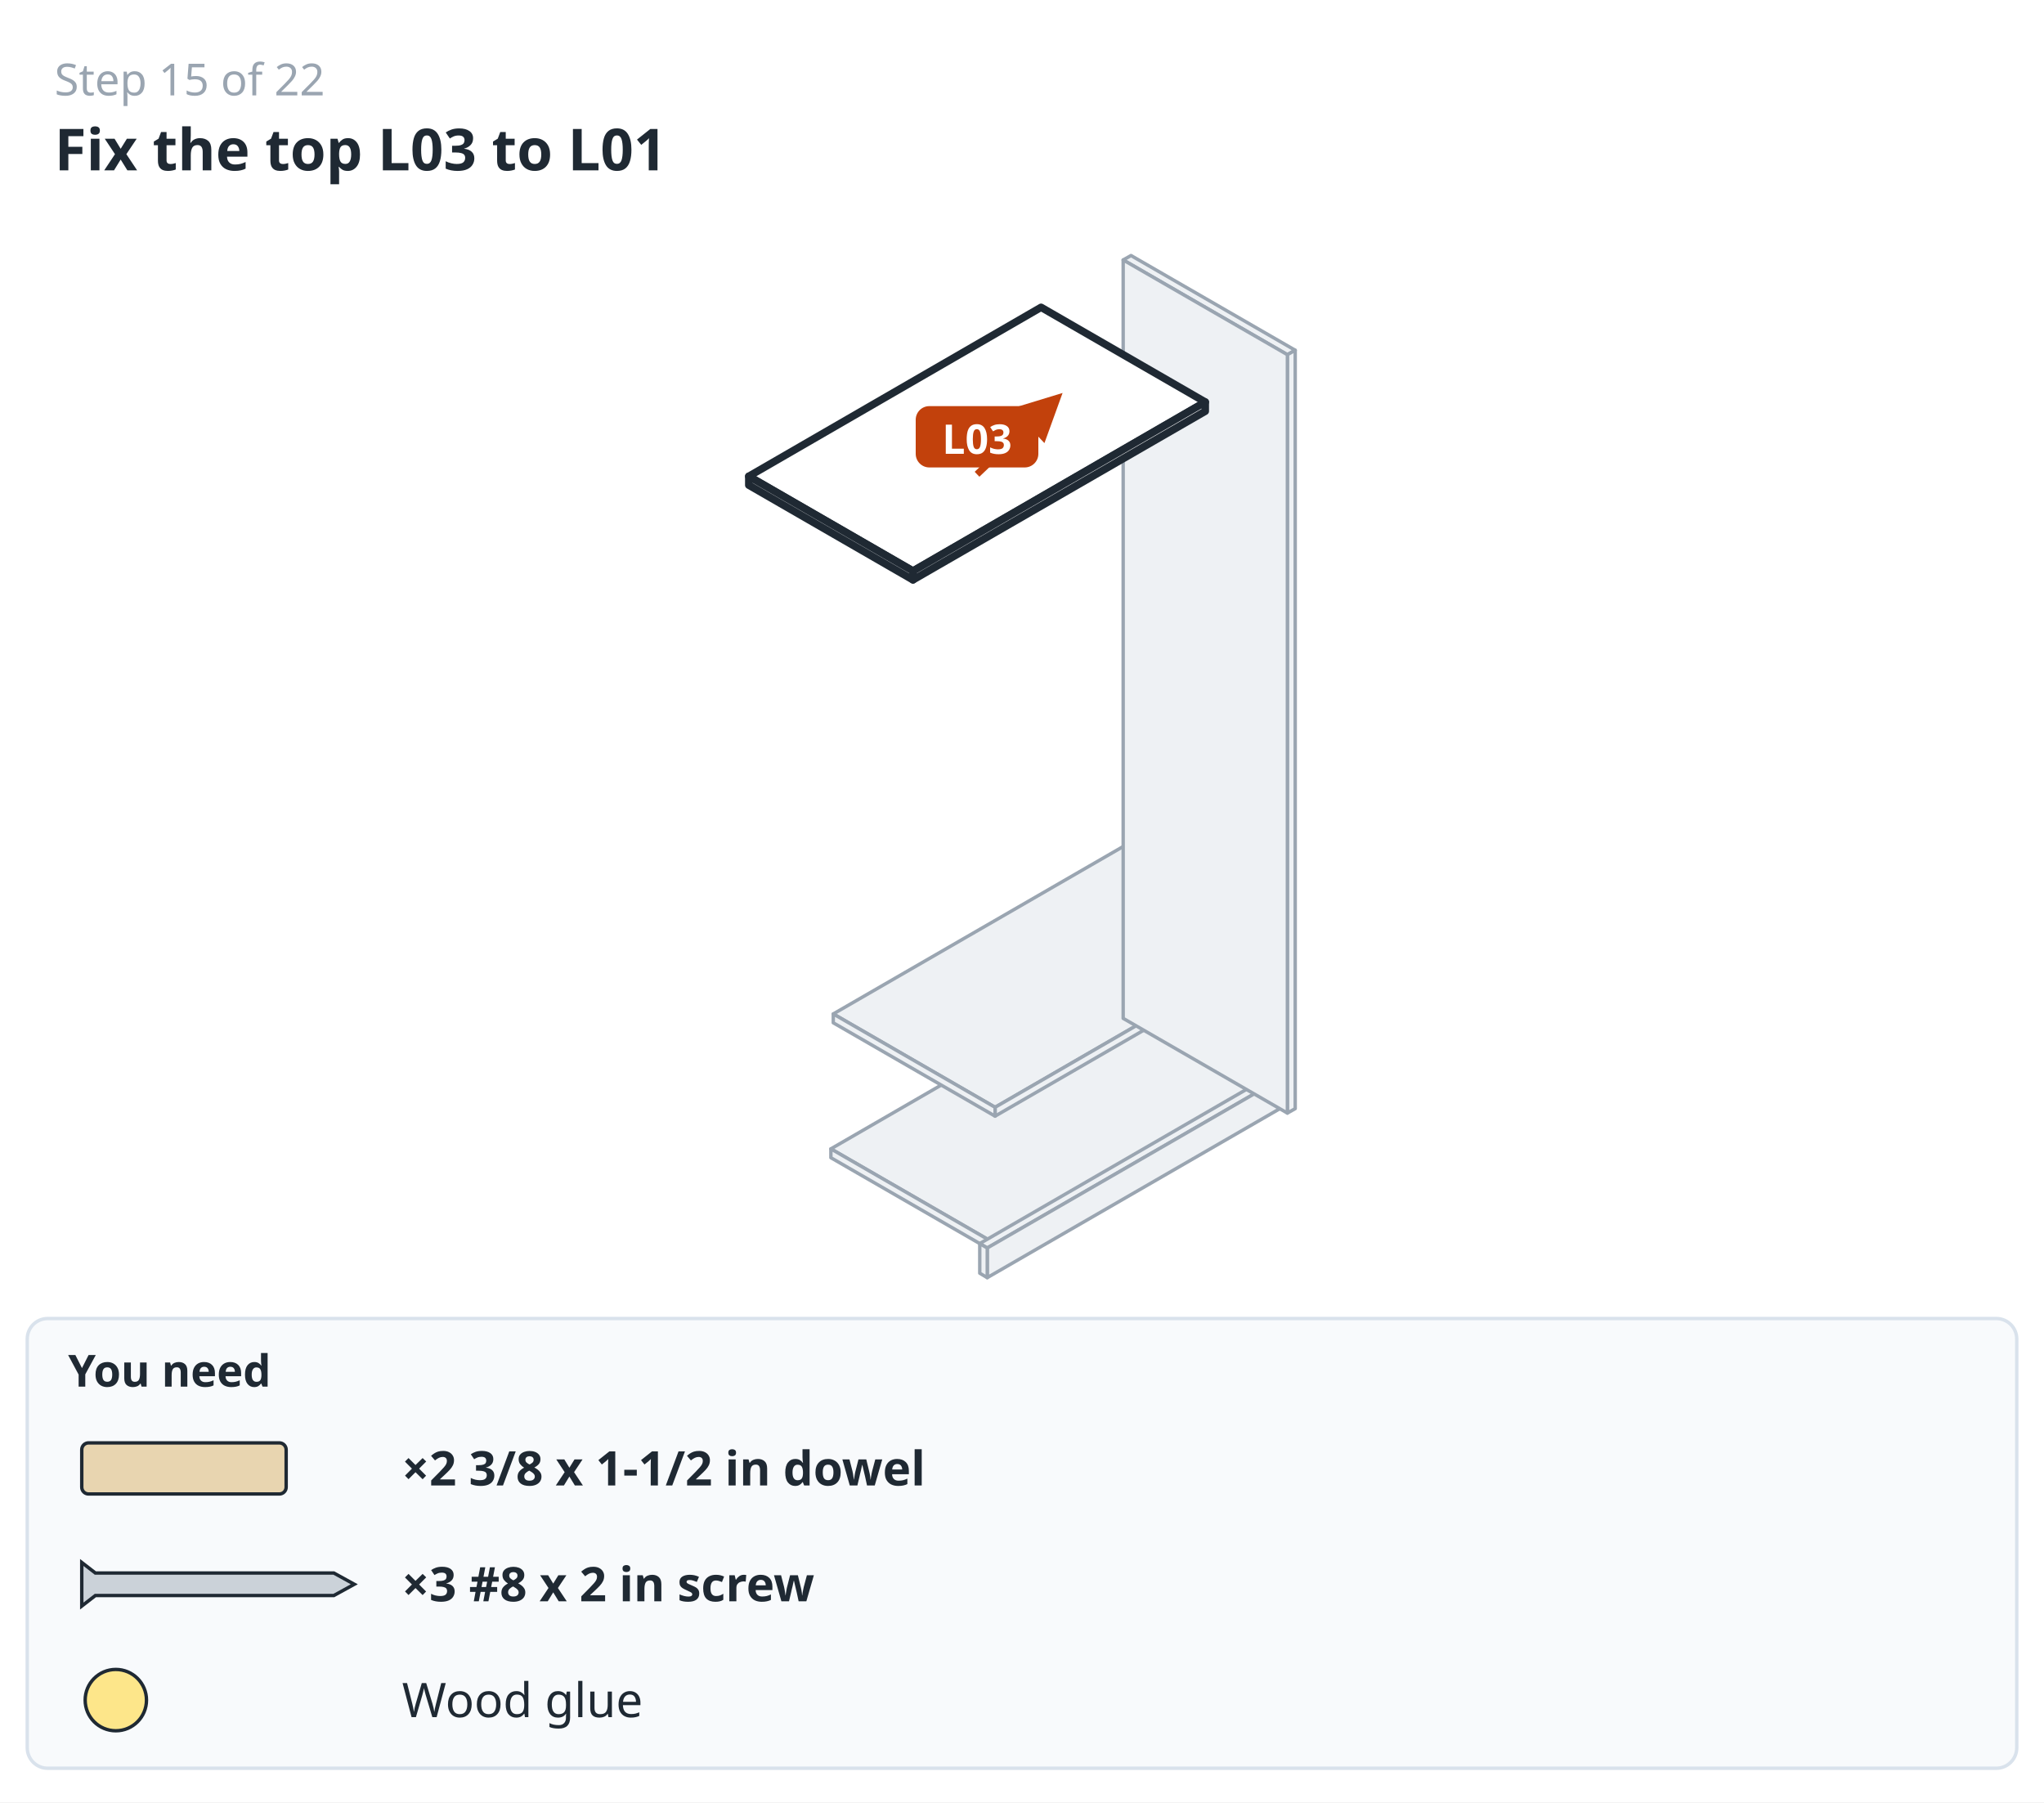
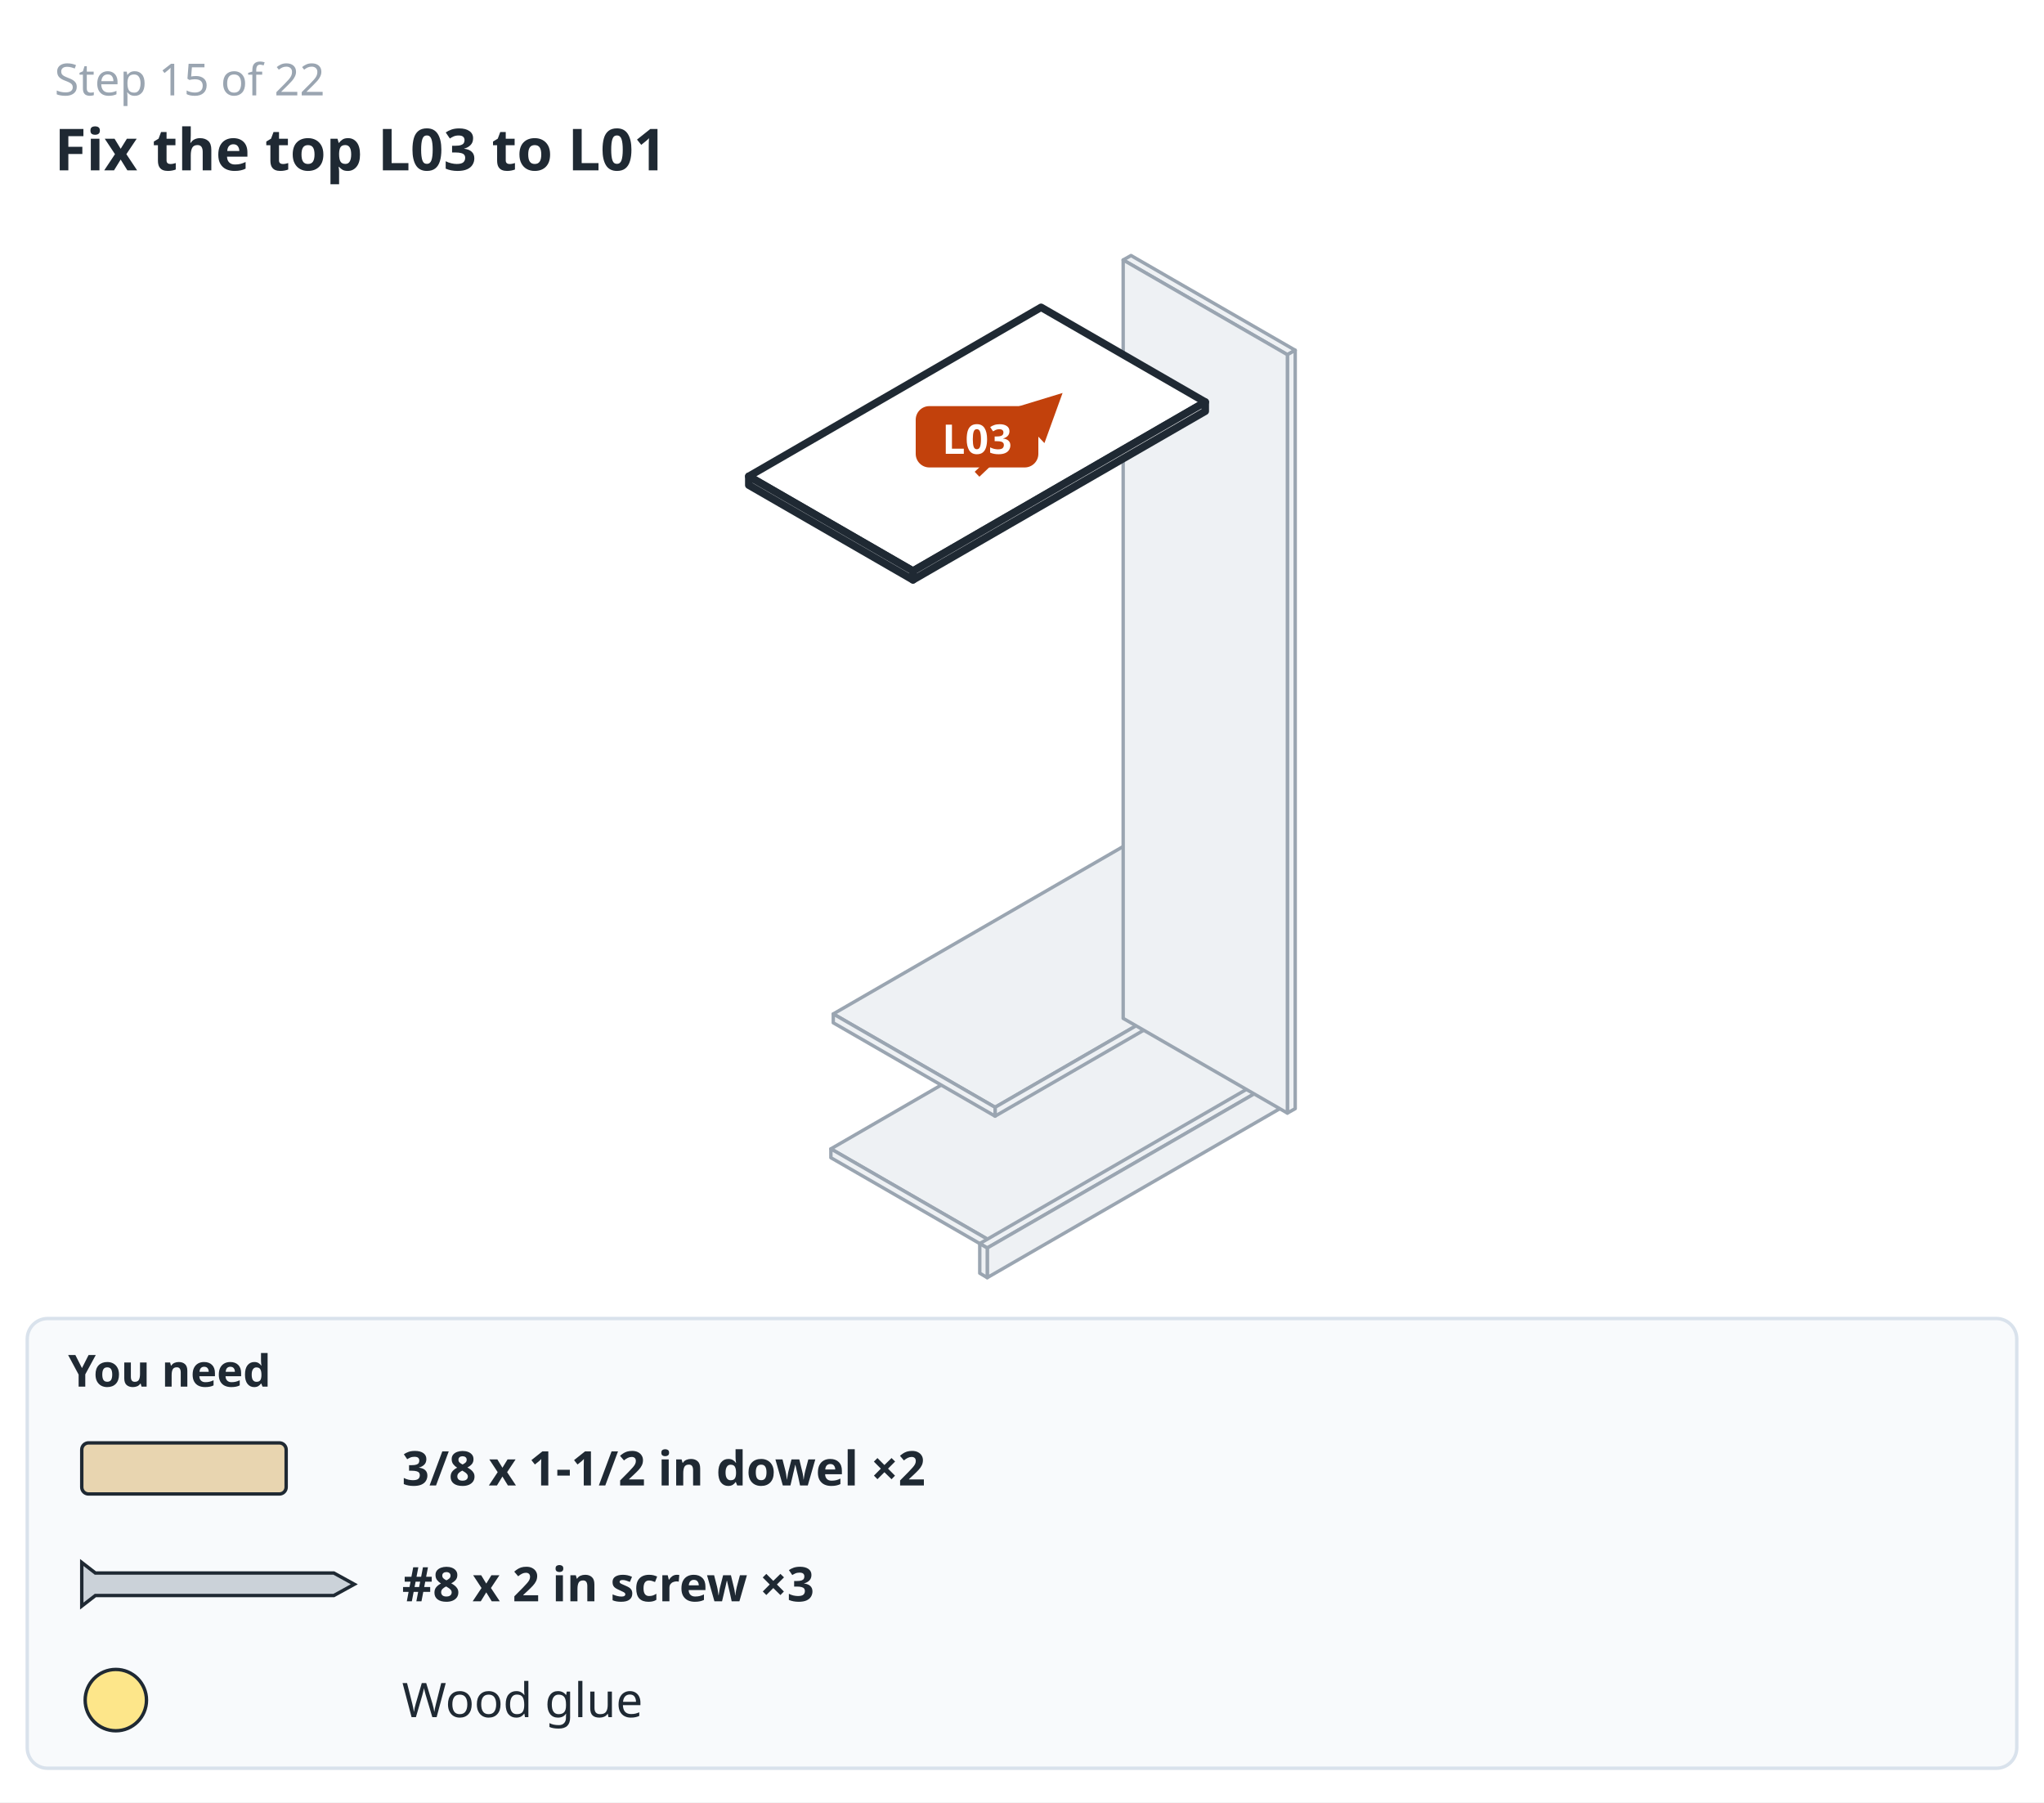
<svg xmlns="http://www.w3.org/2000/svg" viewBox="0 0 600 529" width="600" height="529" role="img" font-family="system-ui, sans-serif">
  <rect width="100%" height="100%" fill="#fff" />
  <defs>
    <marker id="arrow" viewBox="0 0 10 10" refX="9" refY="5" markerWidth="7" markerHeight="7" orient="auto">
      <path d="M0,0 L10,5 L0,10 z" fill="#c2410c" />
    </marker>
  </defs>
  <text x="16.0" y="28.0" font-size="13" font-weight="normal" fill="#9aa5b1" text-anchor="start">Step 15 of 22</text>
  <text x="16.0" y="50.0" font-size="17" font-weight="bold" fill="#1f2933" text-anchor="start">Fix the top L03 to L01</text>
  <g class="part done" data-part="L04">
    <polygon points="329.7,287.6 243.9,337.2 292.1,365.0 377.9,315.4" fill="#eef1f4" stroke="#9aa5b1" stroke-width="1" stroke-linejoin="round" />
    <polygon points="377.9,318.0 292.1,367.6 292.1,365.0 377.9,315.4" fill="#eef1f4" stroke="#9aa5b1" stroke-width="1" stroke-linejoin="round" />
    <polygon points="243.9,339.8 292.1,367.6 292.1,365.0 243.9,337.2" fill="#eef1f4" stroke="#9aa5b1" stroke-width="1" stroke-linejoin="round" />
  </g>
  <g class="part done" data-part="L05">
    <polygon points="373.4,315.4 287.6,365.0 289.8,366.3 375.7,316.7" fill="#eef1f4" stroke="#9aa5b1" stroke-width="1" stroke-linejoin="round" />
    <polygon points="375.7,325.4 289.8,375.0 289.8,366.3 375.7,316.7" fill="#eef1f4" stroke="#9aa5b1" stroke-width="1" stroke-linejoin="round" />
    <polygon points="287.6,373.7 289.8,375.0 289.8,366.3 287.6,365.0" fill="#eef1f4" stroke="#9aa5b1" stroke-width="1" stroke-linejoin="round" />
  </g>
  <g class="part done" data-part="L07">
    <polygon points="330.5,248.0 244.6,297.6 292.1,325.0 377.9,275.4" fill="#eef1f4" stroke="#9aa5b1" stroke-width="1" stroke-linejoin="round" />
    <polygon points="377.9,278.0 292.1,327.6 292.1,325.0 377.9,275.4" fill="#eef1f4" stroke="#9aa5b1" stroke-width="1" stroke-linejoin="round" />
    <polygon points="244.6,300.2 292.1,327.6 292.1,325.0 244.6,297.6" fill="#eef1f4" stroke="#9aa5b1" stroke-width="1" stroke-linejoin="round" />
  </g>
  <g class="part done" data-part="L01">
    <polygon points="332.0,75.0 329.7,76.3 377.9,104.1 380.2,102.8" fill="#eef1f4" stroke="#9aa5b1" stroke-width="1" stroke-linejoin="round" />
    <polygon points="380.2,325.4 377.9,326.7 377.9,104.1 380.2,102.8" fill="#eef1f4" stroke="#9aa5b1" stroke-width="1" stroke-linejoin="round" />
    <polygon points="329.7,298.9 377.9,326.7 377.9,104.1 329.7,76.3" fill="#eef1f4" stroke="#9aa5b1" stroke-width="1" stroke-linejoin="round" />
  </g>
  <g class="part new" data-part="L03">
    <polygon points="305.6,90.2 219.8,139.8 268.0,167.6 353.8,118.0" fill="#fff" stroke="#1f2933" stroke-width="2.2" stroke-linejoin="round" />
    <polygon points="353.8,120.7 268.0,170.2 268.0,167.6 353.8,118.0" fill="#fff" stroke="#1f2933" stroke-width="2.2" stroke-linejoin="round" />
    <polygon points="219.8,142.4 268.0,170.2 268.0,167.6 219.8,139.8" fill="#fff" stroke="#1f2933" stroke-width="2.2" stroke-linejoin="round" />
  </g>
  <g class="labels">
    <line x1="286.8" y1="139.2" x2="310.9" y2="116.3" stroke="#c2410c" stroke-width="2" stroke-dasharray="5 4" marker-end="url(#arrow)" />
    <rect x="268.8" y="119.2" width="36" height="18" rx="4" fill="#c2410c" />
    <text x="286.8" y="133.2" font-size="12" font-weight="bold" fill="#fff" text-anchor="middle">L03</text>
  </g>
  <rect x="8" y="387" width="584" height="132" rx="6" fill="#f8fafc" stroke="#d9e2ec" />
  <text x="20.0" y="407.0" font-size="13" font-weight="bold" fill="#1f2933" text-anchor="start">You need</text>
  <rect x="24.0" y="423.5" width="60.0" height="15.0" rx="2" fill="#e8d5b0" stroke="#1f2933" />
-   <text x="118.0" y="436.0" font-size="14" font-weight="bold" fill="#1f2933" text-anchor="start">×2  3/8 x 1-1/2 in dowel</text>
+   <text x="118.0" y="436.0" font-size="14" font-weight="bold" fill="#1f2933" text-anchor="start">3/8 x 1-1/2 in dowel ×2</text>
  <path d="M24.0,458.6 L28.0,461.7 L98.0,461.7 L104.0,465.0 L98.0,468.3 L28.0,468.3 L24.0,471.4 z" fill="#cbd2d9" stroke="#1f2933" />
-   <text x="118.0" y="470.0" font-size="14" font-weight="bold" fill="#1f2933" text-anchor="start">×3  #8 x 2 in screw</text>
+   <text x="118.0" y="470.0" font-size="14" font-weight="bold" fill="#1f2933" text-anchor="start">#8 x 2 in screw ×3</text>
  <circle cx="34" cy="499" r="9" fill="#fde68a" stroke="#1f2933" />
  <text x="118.0" y="504.0" font-size="14" font-weight="normal" fill="#1f2933" text-anchor="start">Wood glue</text>
</svg>
